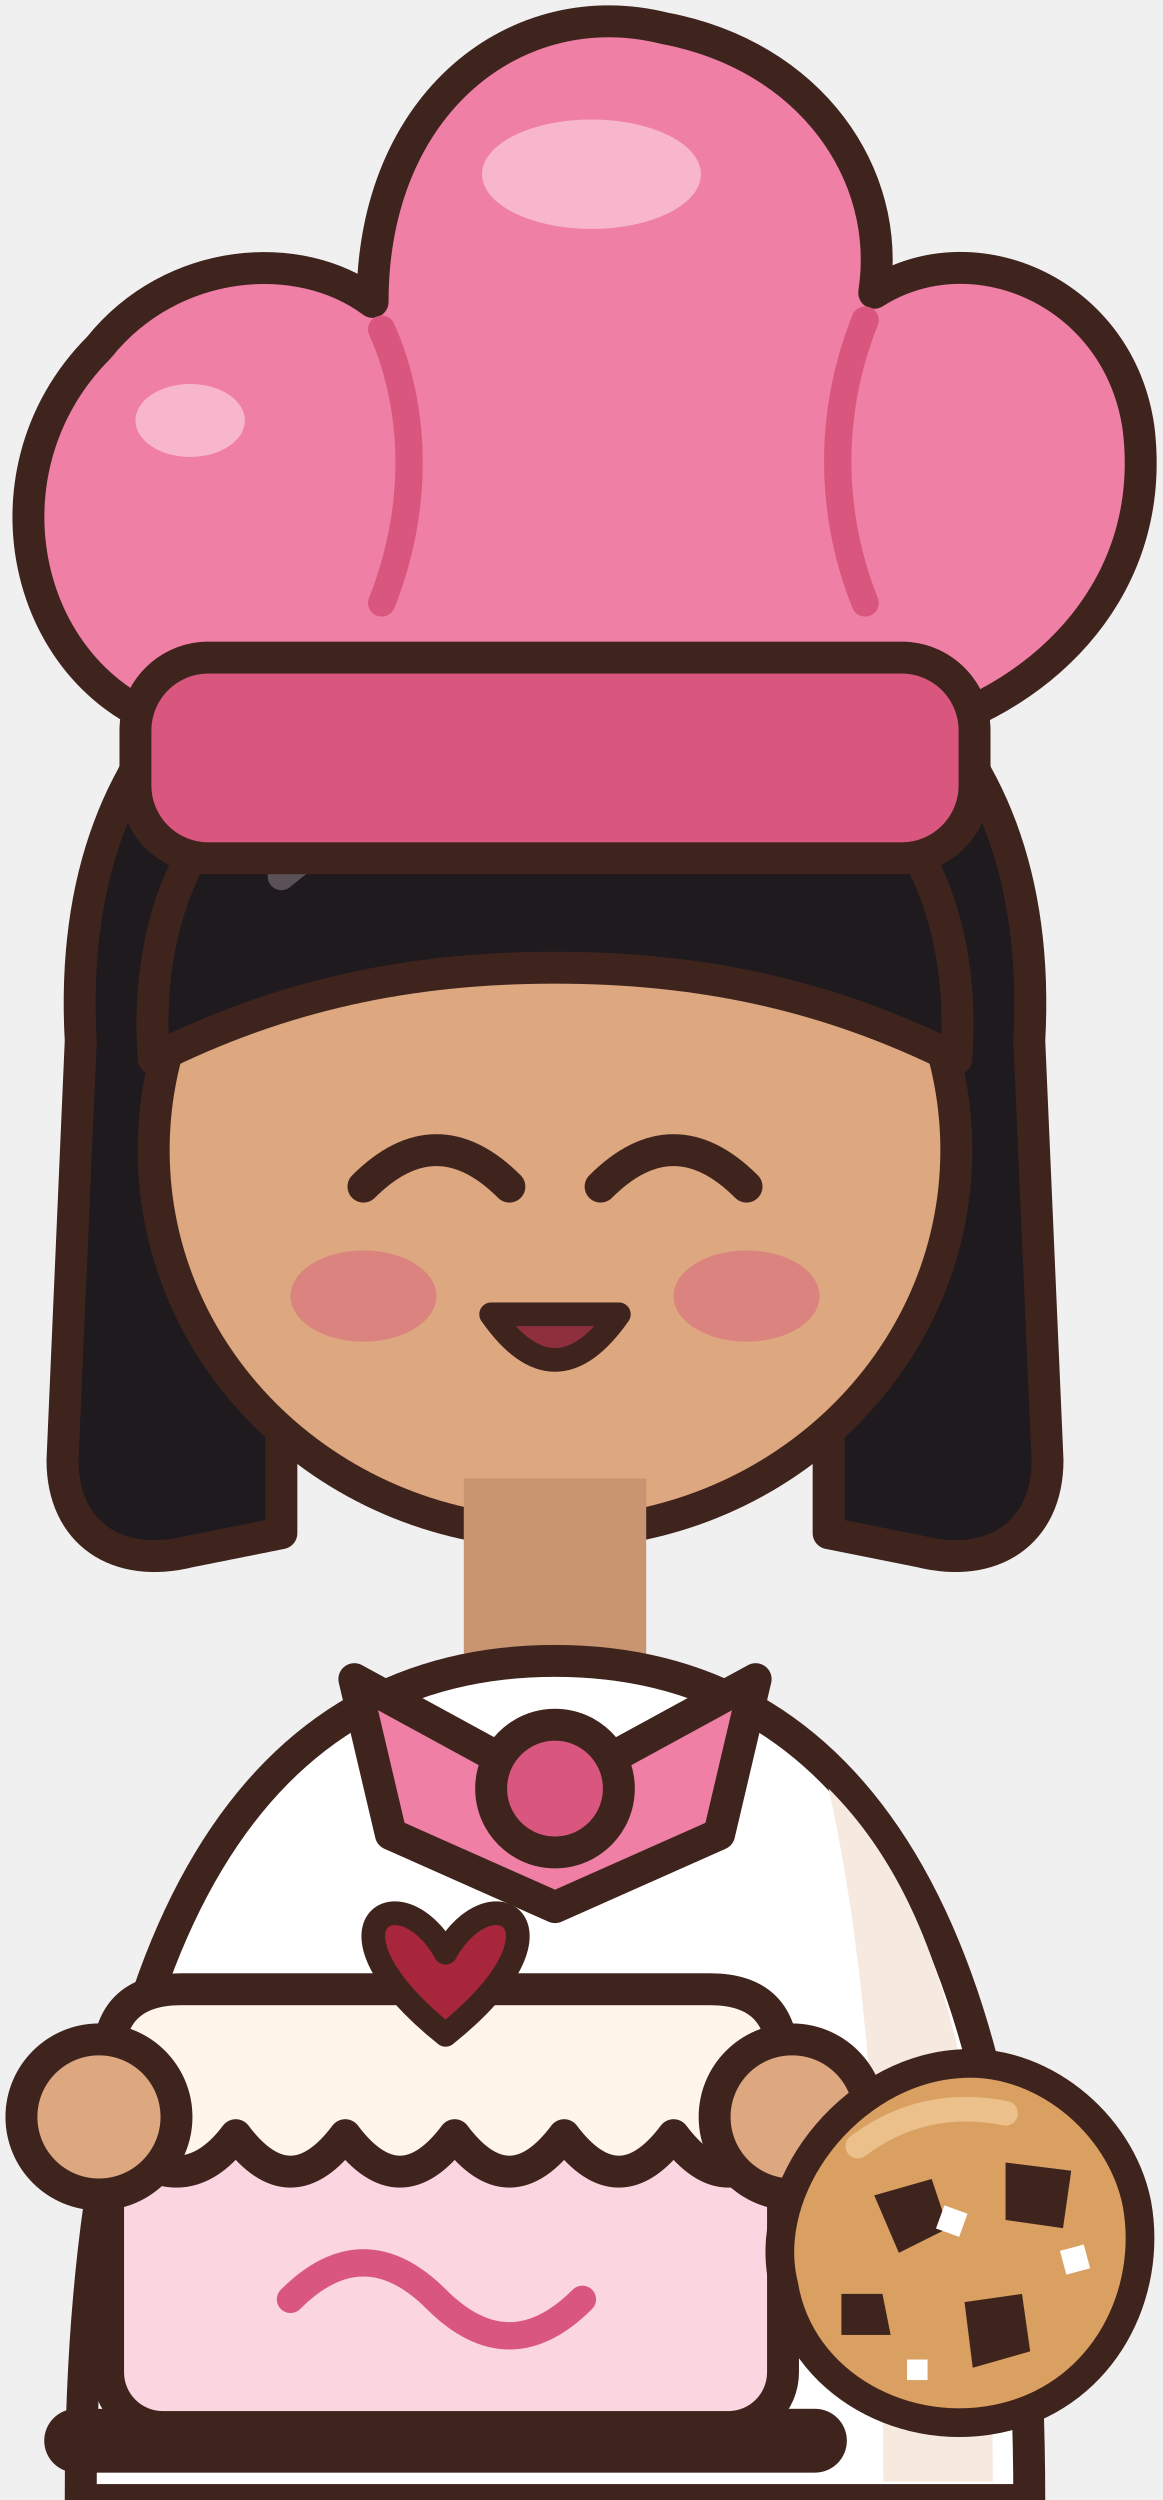
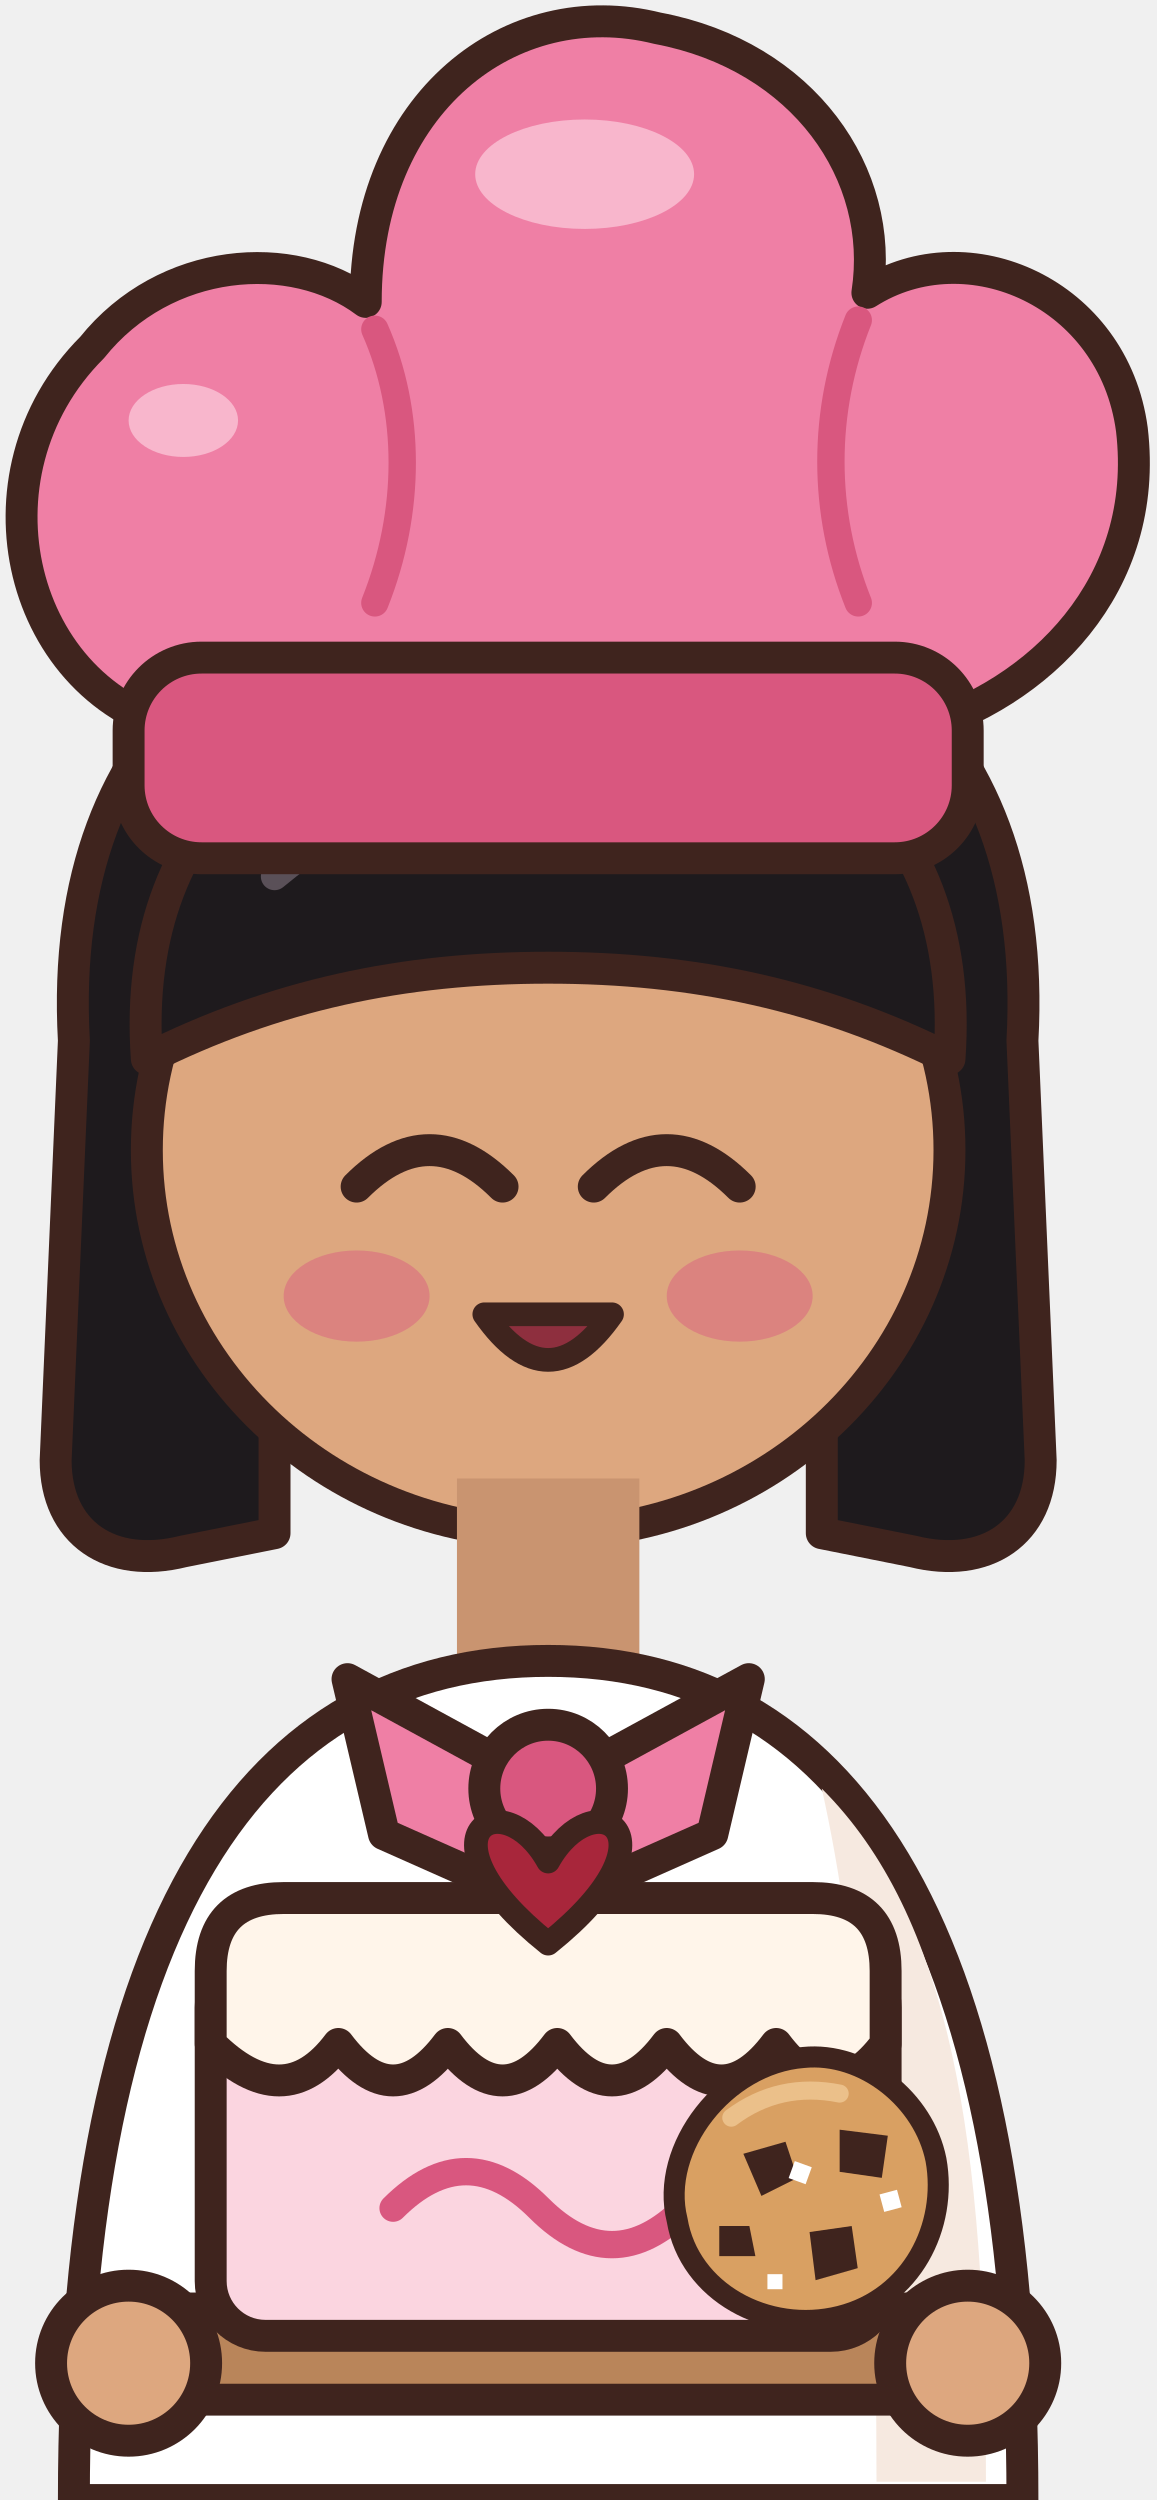
- <svg xmlns="http://www.w3.org/2000/svg" role="img" viewBox="59.15 17.9 127.5 274.1">
+ <svg xmlns="http://www.w3.org/2000/svg" role="img" viewBox="59.9 17.9 126.75 274.1">
  <path fill="#1e1a1d" stroke="#3f241e" stroke-linecap="round" stroke-linejoin="round" stroke-width="3.5" d="M68 132c-2-36 22-52 52-52s54 16 52 52l2 46c0 8-6 12-14 10l-10-2v-36H90v36l-10 2c-8 2-14-2-14-10Z" />
  <ellipse cx="120" cy="144" fill="#dda77f" stroke="#3f241e" stroke-linecap="round" stroke-linejoin="round" stroke-width="3.5" rx="44" ry="42" />
  <path fill="#1e1a1d" stroke="#3f241e" stroke-linecap="round" stroke-linejoin="round" stroke-width="3.5" d="M76 134c-2-28 18-42 44-42s46 14 44 42c-14-7-28-10-44-10s-30 3-44 10" />
  <path fill="none" stroke="#5a5058" stroke-linecap="round" stroke-width="3" d="M90 114q12-10 26-11" />
  <path fill="none" stroke="#3f241e" stroke-linecap="round" stroke-linejoin="round" stroke-width="3.5" d="M99 148q8-8 16 0" />
  <path fill="none" stroke="#3f241e" stroke-linecap="round" stroke-linejoin="round" stroke-width="3.5" d="M125 148q8-8 16 0" />
  <ellipse cx="99" cy="160" fill="#d9577f" opacity=".45" rx="8" ry="5" />
  <ellipse cx="141" cy="160" fill="#d9577f" opacity=".45" rx="8" ry="5" />
  <path fill="#8e2f3e" stroke="#3f241e" stroke-linejoin="round" stroke-width="2.6" d="M113 162q7 10 14 0Z" />
  <path fill="#ef7fa5" stroke="#3f241e" stroke-linecap="round" stroke-linejoin="round" stroke-width="3.5" d="M80 98c-18-4-24-28-10-42 8-10 22-11 30-5 0-22 16-34 32-30 16 3 25 16 23 29 11-7 27 0 29 15 2 17-10 29-24 33Z" />
  <path fill="none" stroke="#d9577f" stroke-linecap="round" stroke-width="3" d="M101 54c4 9 4 20 0 30" />
  <path fill="none" stroke="#d9577f" stroke-linecap="round" stroke-width="3" d="M154 53c-4 10-4 21 0 31" />
  <ellipse cx="124" cy="37" fill="#f8b6cc" rx="12" ry="6" />
  <ellipse cx="80" cy="64" fill="#f8b6cc" rx="6" ry="4" />
  <rect width="92" height="22" x="74" y="90" fill="#d9577f" stroke="#3f241e" stroke-linecap="round" stroke-linejoin="round" stroke-width="3.5" rx="8" />
  <path fill="#c99470" d="M110 180h20v24h-20z" />
  <path fill="#fff" stroke="#3f241e" stroke-linecap="round" stroke-linejoin="round" stroke-width="3.5" d="M68 292c0-64 20-92 52-92s52 28 52 92Z" />
  <path fill="#f6e9e0" d="M150 214c14 14 18 38 18 76h-12c0-34-2-58-6-76" />
  <path fill="#ef7fa5" stroke="#3f241e" stroke-linecap="round" stroke-linejoin="round" stroke-width="3.5" d="m98 202 22 12 22-12-4 17-18 8-18-8Z" />
  <circle cx="120" cy="214" r="7" fill="#d9577f" stroke="#3f241e" stroke-linecap="round" stroke-linejoin="round" stroke-width="3.5" />
  <circle cx="136" cy="252" r="3" fill="#3f241e" />
  <circle cx="136" cy="270" r="3" fill="#3f241e" />
-   <g transform="translate(108 248)">
-     <rect width="88" height="7" x="-44" y="34" fill="#3f241e" rx="3.5" />
+   <g transform="translate(120 238)">
+     <rect width="92" height="10" x="-46" y="33" fill="#b9855a" stroke="#3f241e" stroke-linejoin="round" stroke-width="3.5" rx="5" />
    <rect width="74" height="42" x="-37" y="-6" fill="#fbd5e0" stroke="#3f241e" stroke-linecap="round" stroke-linejoin="round" stroke-width="3.5" rx="6" />
    <path fill="#fff5ea" stroke="#3f241e" stroke-linecap="round" stroke-linejoin="round" stroke-width="3.5" d="M-37 4v-8q0-8 8-8h58q8 0 8 8v8q-6 8-12 0-6 8-12 0-6 8-12 0-6 8-12 0-6 8-12 0-6 8-14 0" />
    <path fill="none" stroke="#d9577f" stroke-linecap="round" stroke-width="3" d="M-17 22q8-8 16 0t16 0" />
    <path fill="#a8263b" stroke="#3f241e" stroke-linejoin="round" stroke-width="2.6" d="M0-16c-5-9-15-3 0 9 15-12 5-18 0-9Z" />
  </g>
-   <circle cx="70" cy="250" r="8.5" fill="#dda77f" stroke="#3f241e" stroke-linecap="round" stroke-linejoin="round" stroke-width="3.5" />
-   <circle cx="146" cy="250" r="8.5" fill="#dda77f" stroke="#3f241e" stroke-linecap="round" stroke-linejoin="round" stroke-width="3.5" />
-   <path fill="#d9a062" stroke="#3f241e" stroke-linecap="round" stroke-linejoin="round" stroke-width="3.15" d="M164 244.2c9-.9 18 6.3 19.8 15.3 1.8 9.9-3.6 20.7-14.4 23.4s-22.5-3.6-24.3-14.4c-2.7-10.8 7.2-23.4 18.9-24.3" />
-   <path fill="none" stroke="#ebc08a" stroke-linecap="round" stroke-width="2.7" d="M153.2 253.2q7.2-5.4 16.2-3.6" />
-   <path fill="#3f241e" d="m155 258.6 6.3-1.8 1.8 5.4-5.4 2.7Z" />
-   <path fill="#3f241e" d="m169.4 255 7.2.9-.9 6.3-6.3-.9Z" />
-   <path fill="#3f241e" d="m164.9 270.3 6.3-.9.9 6.3-6.3 1.8Z" />
-   <path fill="#3f241e" d="M151.4 269.4h4.5l.9 4.5h-5.4Z" />
-   <path fill="#fff" d="m162.694 259.694 2.537.923-.923 2.537-2.537-.923z" />
-   <path fill="#fff" d="m175.364 264.682 2.608-.699.699 2.608-2.608.7z" />
-   <path fill="#fff" d="M158.6 276.6h2.25v2.25h-2.25z" />
+   <circle cx="74" cy="277" r="8.5" fill="#dda77f" stroke="#3f241e" stroke-linecap="round" stroke-linejoin="round" stroke-width="3.5" />
+   <circle cx="166" cy="277" r="8.5" fill="#dda77f" stroke="#3f241e" stroke-linecap="round" stroke-linejoin="round" stroke-width="3.5" />
+   <path fill="#d9a062" stroke="#3f241e" stroke-linecap="round" stroke-linejoin="round" stroke-width="2.31" d="M148 243.48c6.6-.66 13.2 4.62 14.52 11.22 1.32 7.26-2.64 15.18-10.56 17.16s-16.5-2.64-17.82-10.56c-1.98-7.92 5.28-17.16 13.86-17.82" />
+   <path fill="none" stroke="#ebc08a" stroke-linecap="round" stroke-width="1.98" d="M140.08 250.08q5.28-3.96 11.88-2.64" />
+   <path fill="#3f241e" d="m141.4 254.04 4.62-1.32 1.32 3.96-3.96 1.98Z" />
+   <path fill="#3f241e" d="m151.96 251.4 5.28.66-.66 4.62-4.62-.66Z" />
+   <path fill="#3f241e" d="m148.66 262.62 4.62-.66.66 4.62-4.62 1.32Z" />
+   <path fill="#3f241e" d="M138.76 261.96h3.3l.66 3.3h-3.96Z" />
+   <path fill="#fff" d="m147.042 254.842 1.86.677-.676 1.86-1.86-.676z" />
+   <path fill="#fff" d="m156.333 258.5 1.913-.512.512 1.912-1.912.513z" />
+   <path fill="#fff" d="M144.04 267.24h1.65v1.65h-1.65z" />
</svg>
